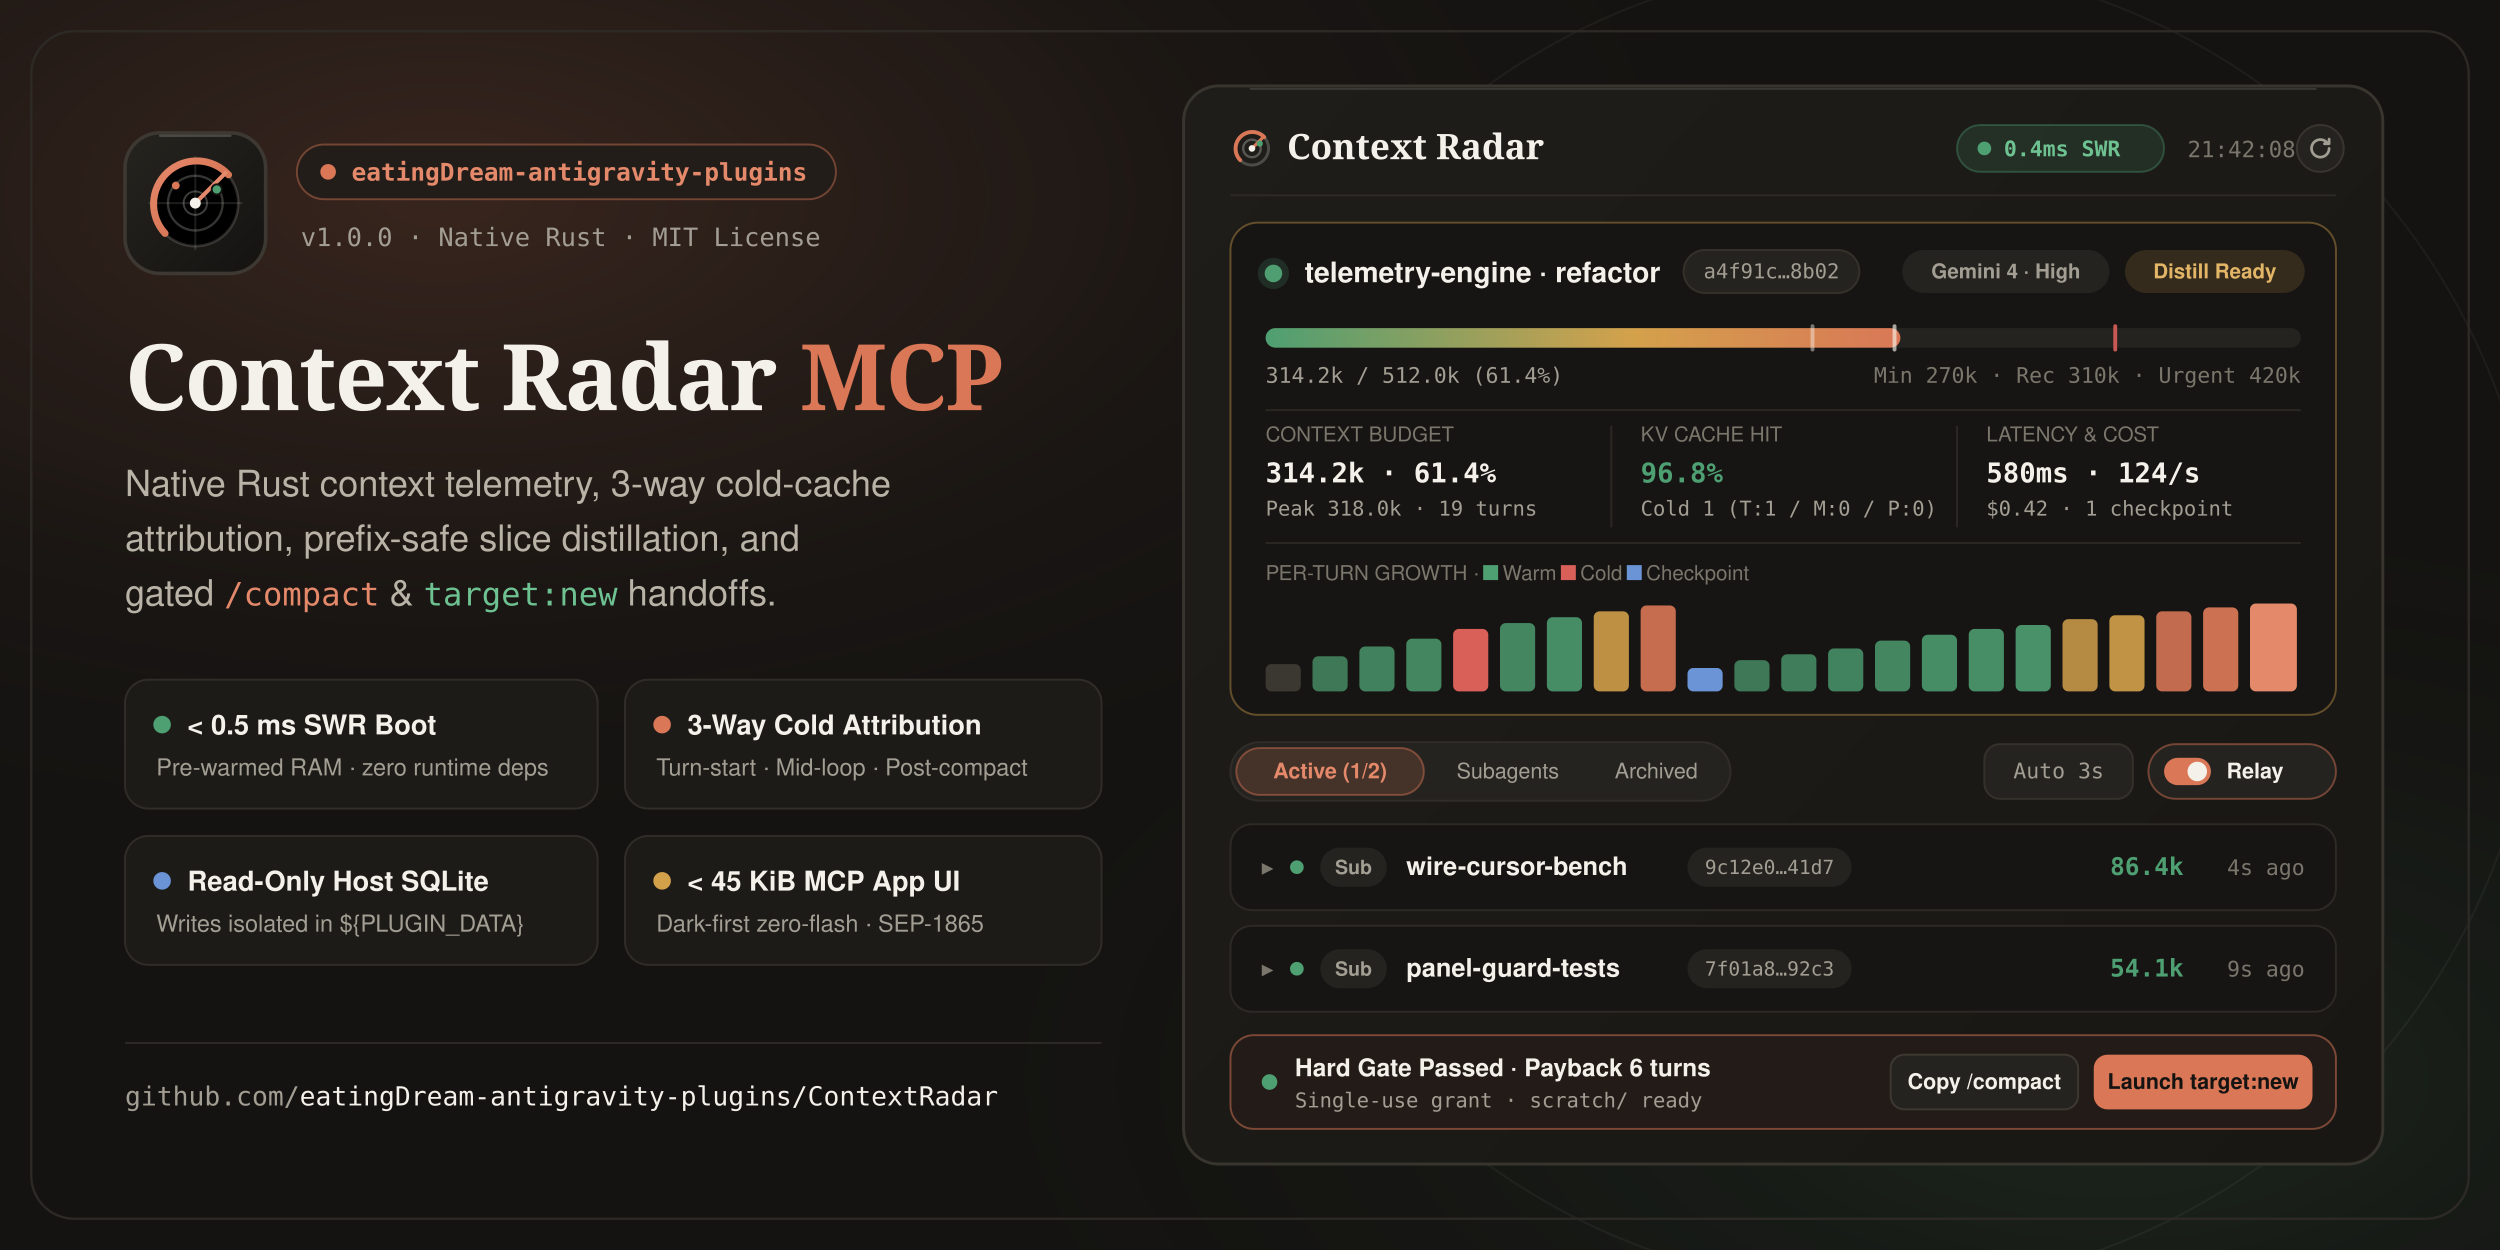
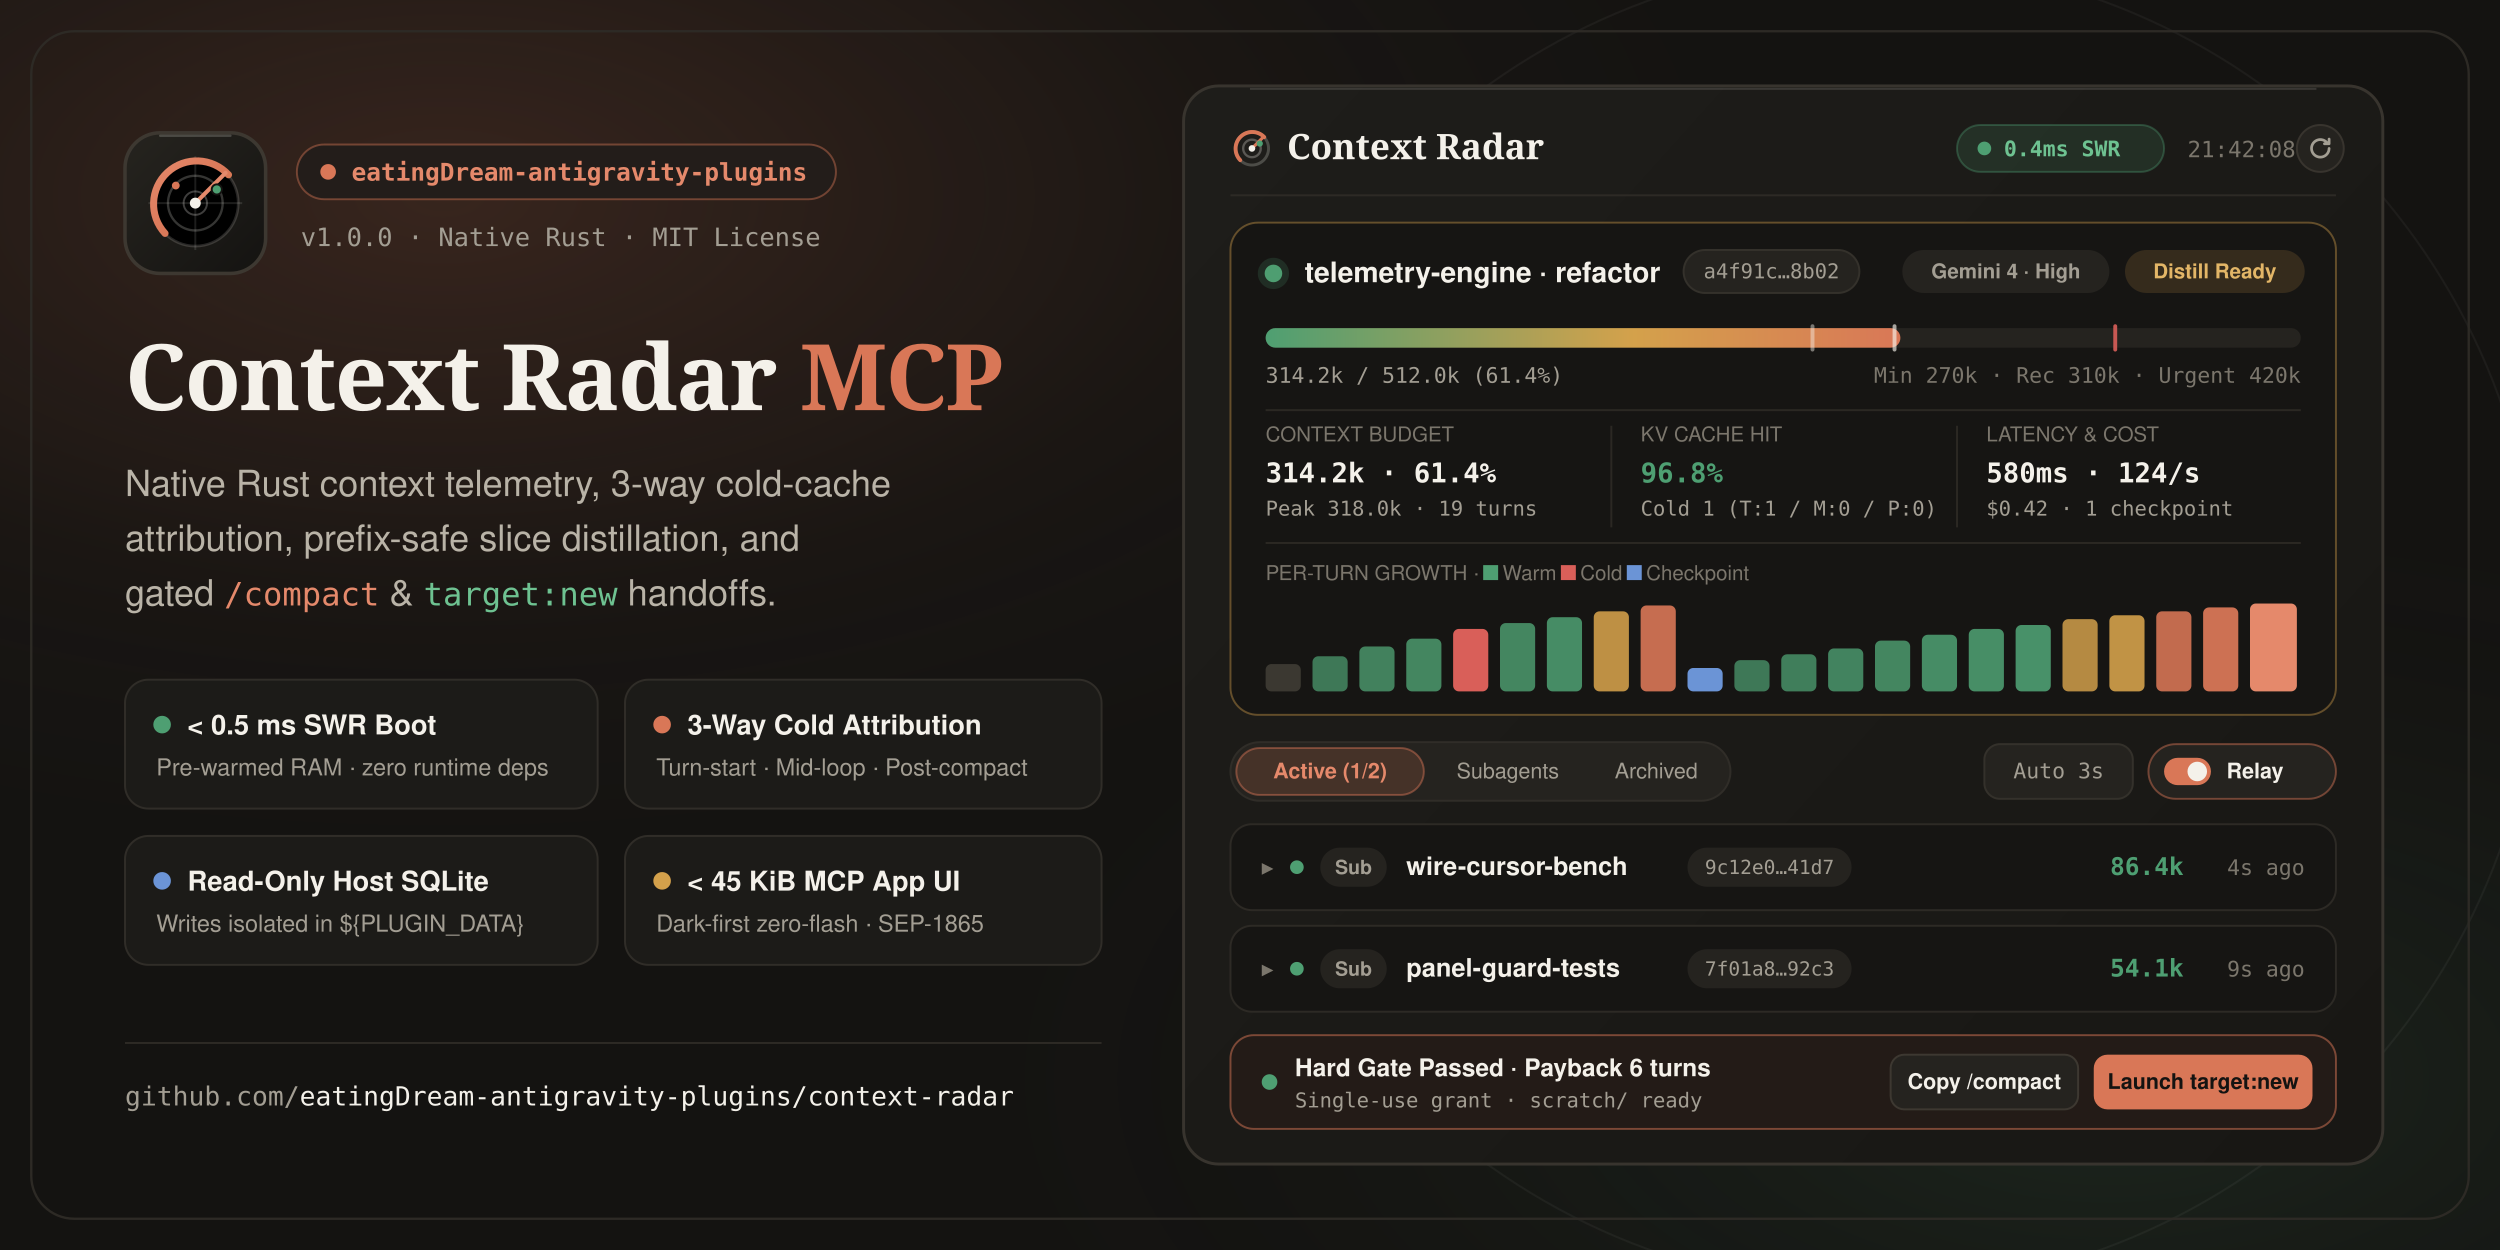
<svg xmlns="http://www.w3.org/2000/svg" viewBox="0 0 1280 640" width="1280" height="640" role="img" aria-labelledby="title desc" font-family="-apple-system,BlinkMacSystemFont,'Segoe UI',Helvetica,Arial,sans-serif">
  <defs>
    <radialGradient id="glow-terracotta" cx="18%" cy="16%" r="55%">
      <stop offset="0%" stop-color="#D97757" stop-opacity="0.18" />
      <stop offset="55%" stop-color="#D97757" stop-opacity="0.04" />
      <stop offset="100%" stop-color="#141311" stop-opacity="0" />
    </radialGradient>
    <radialGradient id="glow-emerald" cx="84%" cy="86%" r="48%">
      <stop offset="0%" stop-color="#4E9F72" stop-opacity="0.14" />
      <stop offset="100%" stop-color="#141311" stop-opacity="0" />
    </radialGradient>
    <linearGradient id="logo-tile" x1="0" y1="0" x2="72" y2="72" gradientUnits="userSpaceOnUse">
      <stop offset="0%" stop-color="#26241F" />
      <stop offset="100%" stop-color="#141311" />
    </linearGradient>
    <linearGradient id="logo-arc" x1="12" y1="14" x2="58" y2="56" gradientUnits="userSpaceOnUse">
      <stop offset="0%" stop-color="#E5896B" />
      <stop offset="55%" stop-color="#D97757" />
      <stop offset="100%" stop-color="#D4A14B" />
    </linearGradient>
    <radialGradient id="logo-sweep" cx="36" cy="36" r="22" gradientUnits="userSpaceOnUse">
      <stop offset="0%" stop-color="#D97757" stop-opacity="0.38" />
      <stop offset="100%" stop-color="#D97757" stop-opacity="0.02" />
    </radialGradient>
    <linearGradient id="gauge-warn" x1="0" y1="0" x2="1" y2="0">
      <stop offset="0%" stop-color="#4E9F72" />
      <stop offset="58%" stop-color="#D4A14B" />
      <stop offset="100%" stop-color="#D97757" />
    </linearGradient>
    <linearGradient id="panel-bg" x1="606" y1="44" x2="1220" y2="596" gradientUnits="userSpaceOnUse">
      <stop offset="0%" stop-color="#1E1D1A" />
      <stop offset="100%" stop-color="#181714" />
    </linearGradient>
  </defs>
  <rect width="1280" height="640" fill="#141311" />
  <rect width="1280" height="640" fill="url(#glow-terracotta)" />
  <rect width="1280" height="640" fill="url(#glow-emerald)" />
  <g opacity="0.05" fill="none" stroke="#F4F1EA">
    <circle cx="960" cy="320" r="340" stroke-width="1" />
    <circle cx="960" cy="320" r="240" stroke-width="1" />
    <circle cx="960" cy="320" r="140" stroke-width="1" />
  </g>
  <rect x="16" y="16" width="1248" height="608" rx="22" fill="none" stroke="#2D2A25" stroke-width="1.2" />
  <g transform="translate(64, 68)">
    <rect x="0" y="0" width="72" height="72" rx="18" fill="url(#logo-tile)" stroke="#3D3831" stroke-width="1.8" />
    <path d="M 18 1.5 H 54" stroke="#F4F1EA" stroke-opacity="0.2" stroke-width="1.2" stroke-linecap="round" />
    <path d="M 36 36 L 52 20 A 22.5 22.5 0 0 1 58.5 36 Z" fill="url(#logo-sweep)" />
    <circle cx="36" cy="36" r="22" stroke="#F4F1EA" stroke-opacity="0.16" stroke-width="1.4" />
    <circle cx="36" cy="36" r="14" stroke="#F4F1EA" stroke-opacity="0.22" stroke-width="1.2" />
    <circle cx="36" cy="36" r="6" stroke="#F4F1EA" stroke-opacity="0.26" stroke-width="1" />
    <line x1="36" y1="12" x2="36" y2="60" stroke="#F4F1EA" stroke-opacity="0.12" stroke-width="1" />
    <line x1="12" y1="36" x2="60" y2="36" stroke="#F4F1EA" stroke-opacity="0.12" stroke-width="1" />
    <path d="M 20.5 51.5 A 22 22 0 1 1 53 21.5" stroke="url(#logo-arc)" stroke-width="3.6" stroke-linecap="round" fill="none" />
    <line x1="36" y1="36" x2="51.5" y2="20.5" stroke="#E5896B" stroke-width="2.1" stroke-linecap="round" />
    <circle cx="36" cy="36" r="2.8" fill="#F4F1EA" />
    <circle cx="47" cy="29" r="2.6" fill="#4E9F72" stroke="#141311" stroke-width="1" />
    <circle cx="26" cy="27" r="2" fill="#D97757" />
  </g>
  <rect x="152" y="74" width="276" height="28" rx="14" fill="#231D1A" stroke="#D97757" stroke-opacity="0.42" />
  <circle cx="168" cy="88" r="4" fill="#D97757" />
  <text x="180" y="92.5" font-family="ui-monospace,SFMono-Regular,Menlo,Monaco,Consolas,monospace" font-size="12.5" font-weight="600" fill="#E5896B">eatingDream-antigravity-plugins</text>
  <text x="154" y="126" font-family="ui-monospace,SFMono-Regular,Menlo,Monaco,Consolas,monospace" font-size="13" fill="#A39E93">v1.0.0 · Native Rust · MIT License</text>
  <text x="64" y="210" font-family="ui-serif,'New York',Georgia,serif" font-size="47" font-weight="700" fill="#F4F1EA" letter-spacing="-0.8">Context Radar <tspan fill="#D97757">MCP</tspan>
  </text>
  <text x="64" y="254" font-size="18.5" fill="#B9B3A7">Native Rust context telemetry, 3-way cold-cache</text>
  <text x="64" y="282" font-size="18.5" fill="#B9B3A7">attribution, prefix-safe slice distillation, and</text>
  <text x="64" y="310" font-size="18.5" fill="#B9B3A7">gated <tspan font-family="ui-monospace,SFMono-Regular,Menlo,Consolas,monospace" font-size="16.5" fill="#E5896B">/compact</tspan> &amp; <tspan font-family="ui-monospace,SFMono-Regular,Menlo,Consolas,monospace" font-size="16.5" fill="#6EC291">target:new</tspan> handoffs.</text>
  <g transform="translate(64, 348)">
    <rect x="0" y="0" width="242" height="66" rx="12" fill="#1C1B18" stroke="#302D28" />
    <circle cx="19" cy="23" r="4.5" fill="#4E9F72" />
    <text x="32" y="28" font-size="14" font-weight="650" fill="#F4F1EA">&lt; 0.5 ms SWR Boot</text>
    <text x="16" y="49" font-size="12" fill="#A39E93">Pre-warmed RAM · zero runtime deps</text>
    <rect x="256" y="0" width="244" height="66" rx="12" fill="#1C1B18" stroke="#302D28" />
    <circle cx="275" cy="23" r="4.5" fill="#D97757" />
    <text x="288" y="28" font-size="14" font-weight="650" fill="#F4F1EA">3-Way Cold Attribution</text>
    <text x="272" y="49" font-size="12" fill="#A39E93">Turn-start · Mid-loop · Post-compact</text>
    <rect x="0" y="80" width="242" height="66" rx="12" fill="#1C1B18" stroke="#302D28" />
    <circle cx="19" cy="103" r="4.5" fill="#6B94D6" />
    <text x="32" y="108" font-size="14" font-weight="650" fill="#F4F1EA">Read-Only Host SQLite</text>
    <text x="16" y="129" font-size="12" fill="#A39E93">Writes isolated in ${PLUGIN_DATA}</text>
    <rect x="256" y="80" width="244" height="66" rx="12" fill="#1C1B18" stroke="#302D28" />
    <circle cx="275" cy="103" r="4.5" fill="#D4A14B" />
    <text x="288" y="108" font-size="14" font-weight="650" fill="#F4F1EA">&lt; 45 KiB MCP App UI</text>
    <text x="272" y="129" font-size="12" fill="#A39E93">Dark-first zero-flash · SEP-1865</text>
  </g>
  <line x1="64" y1="534" x2="564" y2="534" stroke="#2D2A25" stroke-width="1" />
-   <text x="64" y="566" font-family="ui-monospace,SFMono-Regular,Menlo,Monaco,Consolas,monospace" font-size="13.5" fill="#A39E93">github.com/<tspan fill="#F4F1EA">eatingDream-antigravity-plugins/ContextRadar</tspan>
+   <text x="64" y="566" font-family="ui-monospace,SFMono-Regular,Menlo,Monaco,Consolas,monospace" font-size="13.5" fill="#A39E93">github.com/<tspan fill="#F4F1EA">eatingDream-antigravity-plugins/context-radar</tspan>
  </text>
  <rect x="606" y="44" width="614" height="552" rx="18" fill="url(#panel-bg)" stroke="#38342E" stroke-width="1.5" />
  <line x1="640" y1="45.5" x2="1186" y2="45.5" stroke="#F4F1EA" stroke-opacity="0.14" stroke-width="1" />
  <g transform="translate(630, 62)">
    <circle cx="11" cy="14" r="8.5" stroke="#F4F1EA" stroke-opacity="0.22" stroke-width="1.5" fill="none" />
    <circle cx="11" cy="14" r="4.5" stroke="#F4F1EA" stroke-opacity="0.28" stroke-width="1.2" fill="none" />
    <path d="M5 20 A 8.5 8.5 0 1 1 17.3 8.2" stroke="#D97757" stroke-width="2" stroke-linecap="round" fill="none" />
    <line x1="11" y1="14" x2="16.8" y2="8.2" stroke="#D97757" stroke-width="1.6" stroke-linecap="round" />
    <circle cx="11" cy="14" r="1.7" fill="#F4F1EA" />
    <circle cx="15" cy="11.5" r="1.6" fill="#4E9F72" />
    <text x="29" y="19.5" font-family="ui-serif,'New York',Georgia,serif" font-size="18" font-weight="700" fill="#F4F1EA">Context Radar</text>
    <rect x="372" y="2" width="106" height="24" rx="12" fill="#4E9F72" fill-opacity="0.16" stroke="#4E9F72" stroke-opacity="0.35" />
    <circle cx="386" cy="14" r="3.5" fill="#4E9F72" />
    <text x="396" y="18" font-family="ui-monospace,SFMono-Regular,Menlo,Consolas,monospace" font-size="11" font-weight="600" fill="#6EC291">0.4ms SWR</text>
    <text x="490" y="18.5" font-family="ui-monospace,SFMono-Regular,Menlo,Consolas,monospace" font-size="11.5" fill="#7B766C">21:42:08</text>
    <rect x="546" y="2" width="24" height="24" rx="12" fill="#25231F" stroke="#38342E" />
    <path d="M562.5 14a4.5 4.5 0 1 1-1.2-3.1M562.5 9.2v2.4h-2.4" stroke="#A39E93" stroke-width="1.4" stroke-linecap="round" stroke-linejoin="round" fill="none" />
  </g>
  <line x1="630" y1="100" x2="1196" y2="100" stroke="#2D2A25" stroke-width="1" />
  <rect x="630" y="114" width="566" height="252" rx="14" fill="#161513" stroke="#D4A14B" stroke-opacity="0.4" />
  <circle cx="652" cy="140" r="4.5" fill="#4E9F72" />
  <circle cx="652" cy="140" r="8" fill="#4E9F72" fill-opacity="0.18" />
  <text x="668" y="144.5" font-size="14.5" font-weight="650" fill="#F4F1EA">telemetry-engine · refactor</text>
  <rect x="862" y="128" width="90" height="22" rx="11" fill="#25231F" stroke="#34312B" />
  <text x="907" y="142.5" text-anchor="middle" font-family="ui-monospace,SFMono-Regular,Menlo,Consolas,monospace" font-size="10.5" fill="#A39E93">a4f91c…8b02</text>
  <rect x="974" y="128" width="106" height="22" rx="11" fill="#25231F" />
  <text x="1027" y="142.5" text-anchor="middle" font-size="10.5" font-weight="600" fill="#A39E93">Gemini 4 · High</text>
  <rect x="1088" y="128" width="92" height="22" rx="11" fill="#D4A14B" fill-opacity="0.16" />
  <text x="1134" y="142.5" text-anchor="middle" font-size="10.5" font-weight="650" fill="#E3B667">Distill Ready</text>
  <rect x="648" y="168" width="530" height="10" rx="5" fill="#25231F" />
  <rect x="648" y="168" width="325" height="10" rx="5" fill="url(#gauge-warn)" />
  <rect x="927" y="166" width="2" height="14" rx="1" fill="#F4F1EA" fill-opacity="0.45" />
  <rect x="969" y="166" width="2" height="14" rx="1" fill="#F4F1EA" fill-opacity="0.65" />
  <rect x="1082" y="166" width="2" height="14" rx="1" fill="#D95F59" fill-opacity="0.9" />
  <text x="648" y="196" font-family="ui-monospace,SFMono-Regular,Menlo,Consolas,monospace" font-size="11" fill="#A39E93">314.2k / 512.0k (61.4%)</text>
  <text x="1178" y="196" text-anchor="end" font-family="ui-monospace,SFMono-Regular,Menlo,Consolas,monospace" font-size="11" fill="#7B766C">Min 270k · Rec 310k · Urgent 420k</text>
  <line x1="648" y1="210" x2="1178" y2="210" stroke="#2B2823" stroke-width="1" />
  <line x1="825" y1="218" x2="825" y2="270" stroke="#2B2823" stroke-width="1" />
  <line x1="1002" y1="218" x2="1002" y2="270" stroke="#2B2823" stroke-width="1" />
  <text x="648" y="226" font-size="10.5" fill="#7B766C">CONTEXT BUDGET</text>
  <text x="648" y="247" font-family="ui-monospace,SFMono-Regular,Menlo,Consolas,monospace" font-size="14" font-weight="650" fill="#F4F1EA">314.2k · 61.4%</text>
  <text x="648" y="264" font-family="ui-monospace,SFMono-Regular,Menlo,Consolas,monospace" font-size="10.5" fill="#A39E93">Peak 318.0k · 19 turns</text>
  <text x="840" y="226" font-size="10.5" fill="#7B766C">KV CACHE HIT</text>
  <text x="840" y="247" font-family="ui-monospace,SFMono-Regular,Menlo,Consolas,monospace" font-size="14" font-weight="650" fill="#4E9F72">96.8%</text>
  <text x="840" y="264" font-family="ui-monospace,SFMono-Regular,Menlo,Consolas,monospace" font-size="10.5" fill="#A39E93">Cold 1 (T:1 / M:0 / P:0)</text>
  <text x="1017" y="226" font-size="10.5" fill="#7B766C">LATENCY &amp; COST</text>
  <text x="1017" y="247" font-family="ui-monospace,SFMono-Regular,Menlo,Consolas,monospace" font-size="14" font-weight="650" fill="#F4F1EA">580ms · 124/s</text>
  <text x="1017" y="264" font-family="ui-monospace,SFMono-Regular,Menlo,Consolas,monospace" font-size="10.5" fill="#A39E93">$0.42 · 1 checkpoint</text>
  <line x1="648" y1="278" x2="1178" y2="278" stroke="#2B2823" stroke-width="1" />
  <text x="648" y="297" font-size="10.5" fill="#7B766C">PER-TURN GROWTH · <tspan fill="#4E9F72">■</tspan> Warm  <tspan fill="#D95F59">■</tspan> Cold  <tspan fill="#6B94D6">■</tspan> Checkpoint</text>
  <g transform="translate(648, 306)">
    <rect x="0" y="34" width="18" height="14" rx="3" fill="#3B3831" />
    <rect x="24" y="30" width="18" height="18" rx="3" fill="#4E9F72" fill-opacity="0.72" />
    <rect x="48" y="25" width="18" height="23" rx="3" fill="#4E9F72" fill-opacity="0.78" />
    <rect x="72" y="21" width="18" height="27" rx="3" fill="#4E9F72" fill-opacity="0.82" />
    <rect x="96" y="16" width="18" height="32" rx="3" fill="#D95F59" />
    <rect x="120" y="13" width="18" height="35" rx="3" fill="#4E9F72" fill-opacity="0.82" />
    <rect x="144" y="10" width="18" height="38" rx="3" fill="#4E9F72" fill-opacity="0.86" />
    <rect x="168" y="7" width="18" height="41" rx="3" fill="#D4A14B" fill-opacity="0.88" />
    <rect x="192" y="4" width="18" height="44" rx="3" fill="#D97757" fill-opacity="0.9" />
    <rect x="216" y="36" width="18" height="12" rx="3" fill="#6B94D6" />
    <rect x="240" y="32" width="18" height="16" rx="3" fill="#4E9F72" fill-opacity="0.72" />
    <rect x="264" y="29" width="18" height="19" rx="3" fill="#4E9F72" fill-opacity="0.76" />
    <rect x="288" y="26" width="18" height="22" rx="3" fill="#4E9F72" fill-opacity="0.8" />
    <rect x="312" y="22" width="18" height="26" rx="3" fill="#4E9F72" fill-opacity="0.82" />
    <rect x="336" y="19" width="18" height="29" rx="3" fill="#4E9F72" fill-opacity="0.86" />
    <rect x="360" y="16" width="18" height="32" rx="3" fill="#4E9F72" fill-opacity="0.88" />
    <rect x="384" y="14" width="18" height="34" rx="3" fill="#4E9F72" fill-opacity="0.9" />
    <rect x="408" y="11" width="18" height="37" rx="3" fill="#D4A14B" fill-opacity="0.84" />
    <rect x="432" y="9" width="18" height="39" rx="3" fill="#D4A14B" fill-opacity="0.9" />
    <rect x="456" y="7" width="18" height="41" rx="3" fill="#D97757" fill-opacity="0.88" />
    <rect x="480" y="5" width="18" height="43" rx="3" fill="#D97757" fill-opacity="0.94" />
    <rect x="504" y="3" width="24" height="45" rx="3" fill="#E5896B" />
  </g>
  <g transform="translate(630, 380)">
    <rect x="0" y="0" width="256" height="30" rx="15" fill="#25231F" stroke="#302D28" />
    <rect x="3" y="3" width="96" height="24" rx="12" fill="#D97757" fill-opacity="0.18" stroke="#D97757" stroke-opacity="0.45" />
    <text x="51" y="18.5" text-anchor="middle" font-size="11" font-weight="650" fill="#E5896B">Active (1/2)</text>
    <text x="142" y="18.5" text-anchor="middle" font-size="11" fill="#A39E93">Subagents</text>
    <text x="218" y="18.5" text-anchor="middle" font-size="11" fill="#A39E93">Archived</text>
    <rect x="386" y="1" width="76" height="28" rx="8" fill="#25231F" stroke="#34312B" />
    <text x="424" y="18.5" text-anchor="middle" font-family="ui-monospace,SFMono-Regular,Menlo,Consolas,monospace" font-size="11" fill="#A39E93">Auto 3s</text>
    <rect x="470" y="1" width="96" height="28" rx="14" fill="#25231F" stroke="#D97757" stroke-opacity="0.45" />
    <rect x="478" y="8" width="24" height="14" rx="7" fill="#D97757" />
    <circle cx="495" cy="15" r="5" fill="#F4F1EA" />
    <text x="510" y="18.5" font-size="11" font-weight="600" fill="#F4F1EA">Relay</text>
  </g>
  <g transform="translate(630, 422)">
    <rect x="0" y="0" width="566" height="44" rx="11" fill="#161513" stroke="#2D2A25" />
    <text x="16" y="26" font-size="12" fill="#7B766C">▸</text>
    <circle cx="34" cy="22" r="3.5" fill="#4E9F72" />
    <rect x="46" y="12" width="34" height="20" rx="10" fill="#25231F" />
    <text x="63" y="25.5" text-anchor="middle" font-size="10" font-weight="600" fill="#A39E93">Sub</text>
    <text x="90" y="26" font-size="13" font-weight="600" fill="#F4F1EA">wire-cursor-bench</text>
    <rect x="234" y="12" width="84" height="20" rx="10" fill="#25231F" />
    <text x="276" y="25.5" text-anchor="middle" font-family="ui-monospace,SFMono-Regular,Menlo,Consolas,monospace" font-size="10" fill="#A39E93">9c12e0…41d7</text>
    <text x="488" y="26" text-anchor="end" font-family="ui-monospace,SFMono-Regular,Menlo,Consolas,monospace" font-size="12.5" font-weight="650" fill="#4E9F72">86.4k</text>
    <text x="550" y="26" text-anchor="end" font-family="ui-monospace,SFMono-Regular,Menlo,Consolas,monospace" font-size="11" fill="#7B766C">4s ago</text>
    <rect x="0" y="52" width="566" height="44" rx="11" fill="#161513" stroke="#2D2A25" />
    <text x="16" y="78" font-size="12" fill="#7B766C">▸</text>
    <circle cx="34" cy="74" r="3.5" fill="#4E9F72" />
    <rect x="46" y="64" width="34" height="20" rx="10" fill="#25231F" />
    <text x="63" y="77.5" text-anchor="middle" font-size="10" font-weight="600" fill="#A39E93">Sub</text>
    <text x="90" y="78" font-size="13" font-weight="600" fill="#F4F1EA">panel-guard-tests</text>
    <rect x="234" y="64" width="84" height="20" rx="10" fill="#25231F" />
    <text x="276" y="77.5" text-anchor="middle" font-family="ui-monospace,SFMono-Regular,Menlo,Consolas,monospace" font-size="10" fill="#A39E93">7f01a8…92c3</text>
    <text x="488" y="78" text-anchor="end" font-family="ui-monospace,SFMono-Regular,Menlo,Consolas,monospace" font-size="12.5" font-weight="650" fill="#4E9F72">54.1k</text>
    <text x="550" y="78" text-anchor="end" font-family="ui-monospace,SFMono-Regular,Menlo,Consolas,monospace" font-size="11" fill="#7B766C">9s ago</text>
  </g>
  <g transform="translate(630, 530)">
    <rect x="0" y="0" width="566" height="48" rx="12" fill="#231B17" stroke="#D97757" stroke-opacity="0.5" />
    <circle cx="20" cy="24" r="4" fill="#4E9F72" />
    <text x="33" y="21" font-size="12.5" font-weight="650" fill="#F4F1EA">Hard Gate Passed · Payback 6 turns</text>
    <text x="33" y="37" font-family="ui-monospace,SFMono-Regular,Menlo,Consolas,monospace" font-size="10.5" fill="#A39E93">Single-use grant · scratch/ ready</text>
    <rect x="338" y="10" width="96" height="28" rx="7" fill="#25231F" stroke="#3D3831" />
    <text x="386" y="27.5" text-anchor="middle" font-size="11" font-weight="600" fill="#F4F1EA">Copy /compact</text>
    <rect x="442" y="10" width="112" height="28" rx="7" fill="#D97757" />
    <text x="498" y="27.5" text-anchor="middle" font-size="11" font-weight="700" fill="#141311">Launch target:new</text>
  </g>
</svg>
